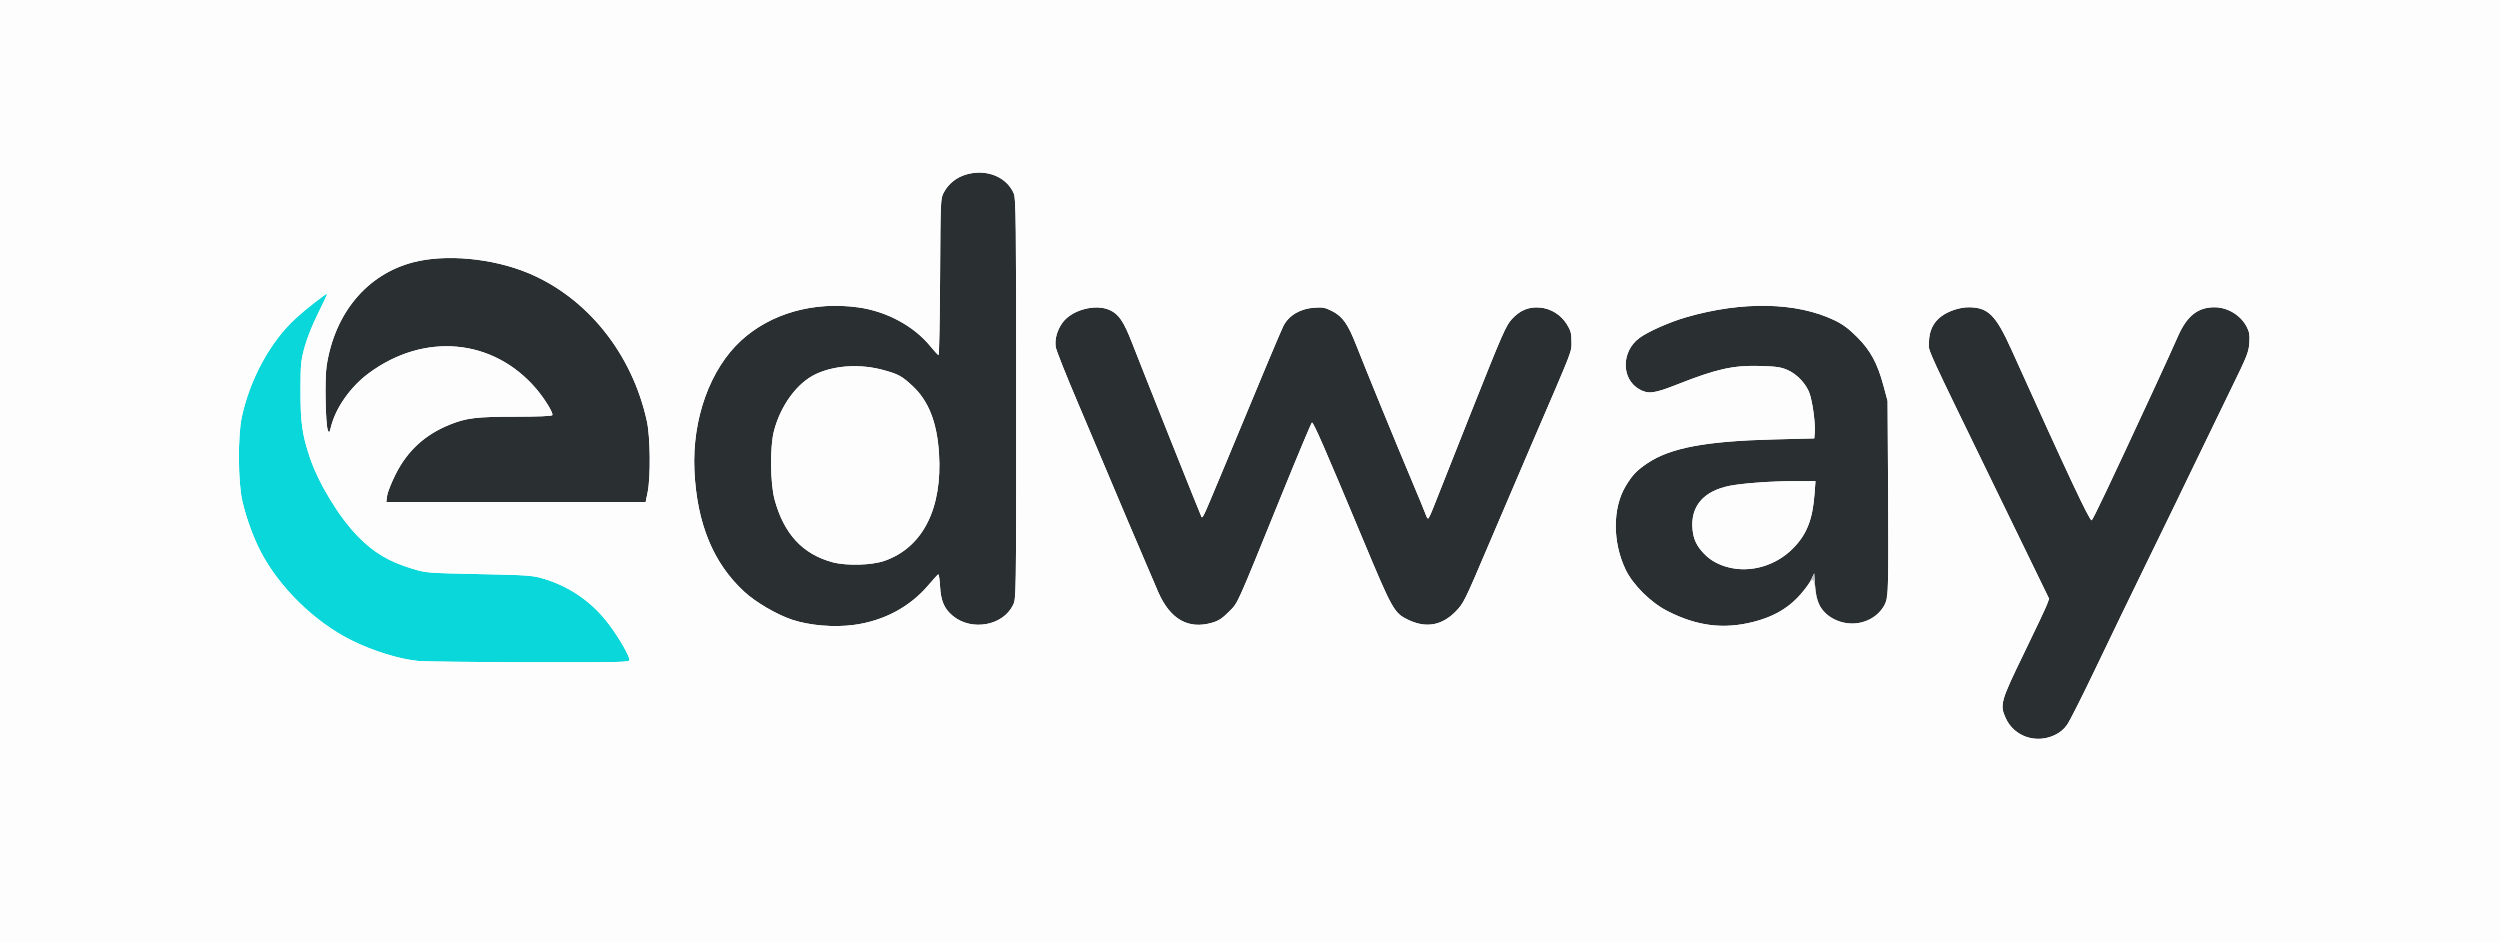
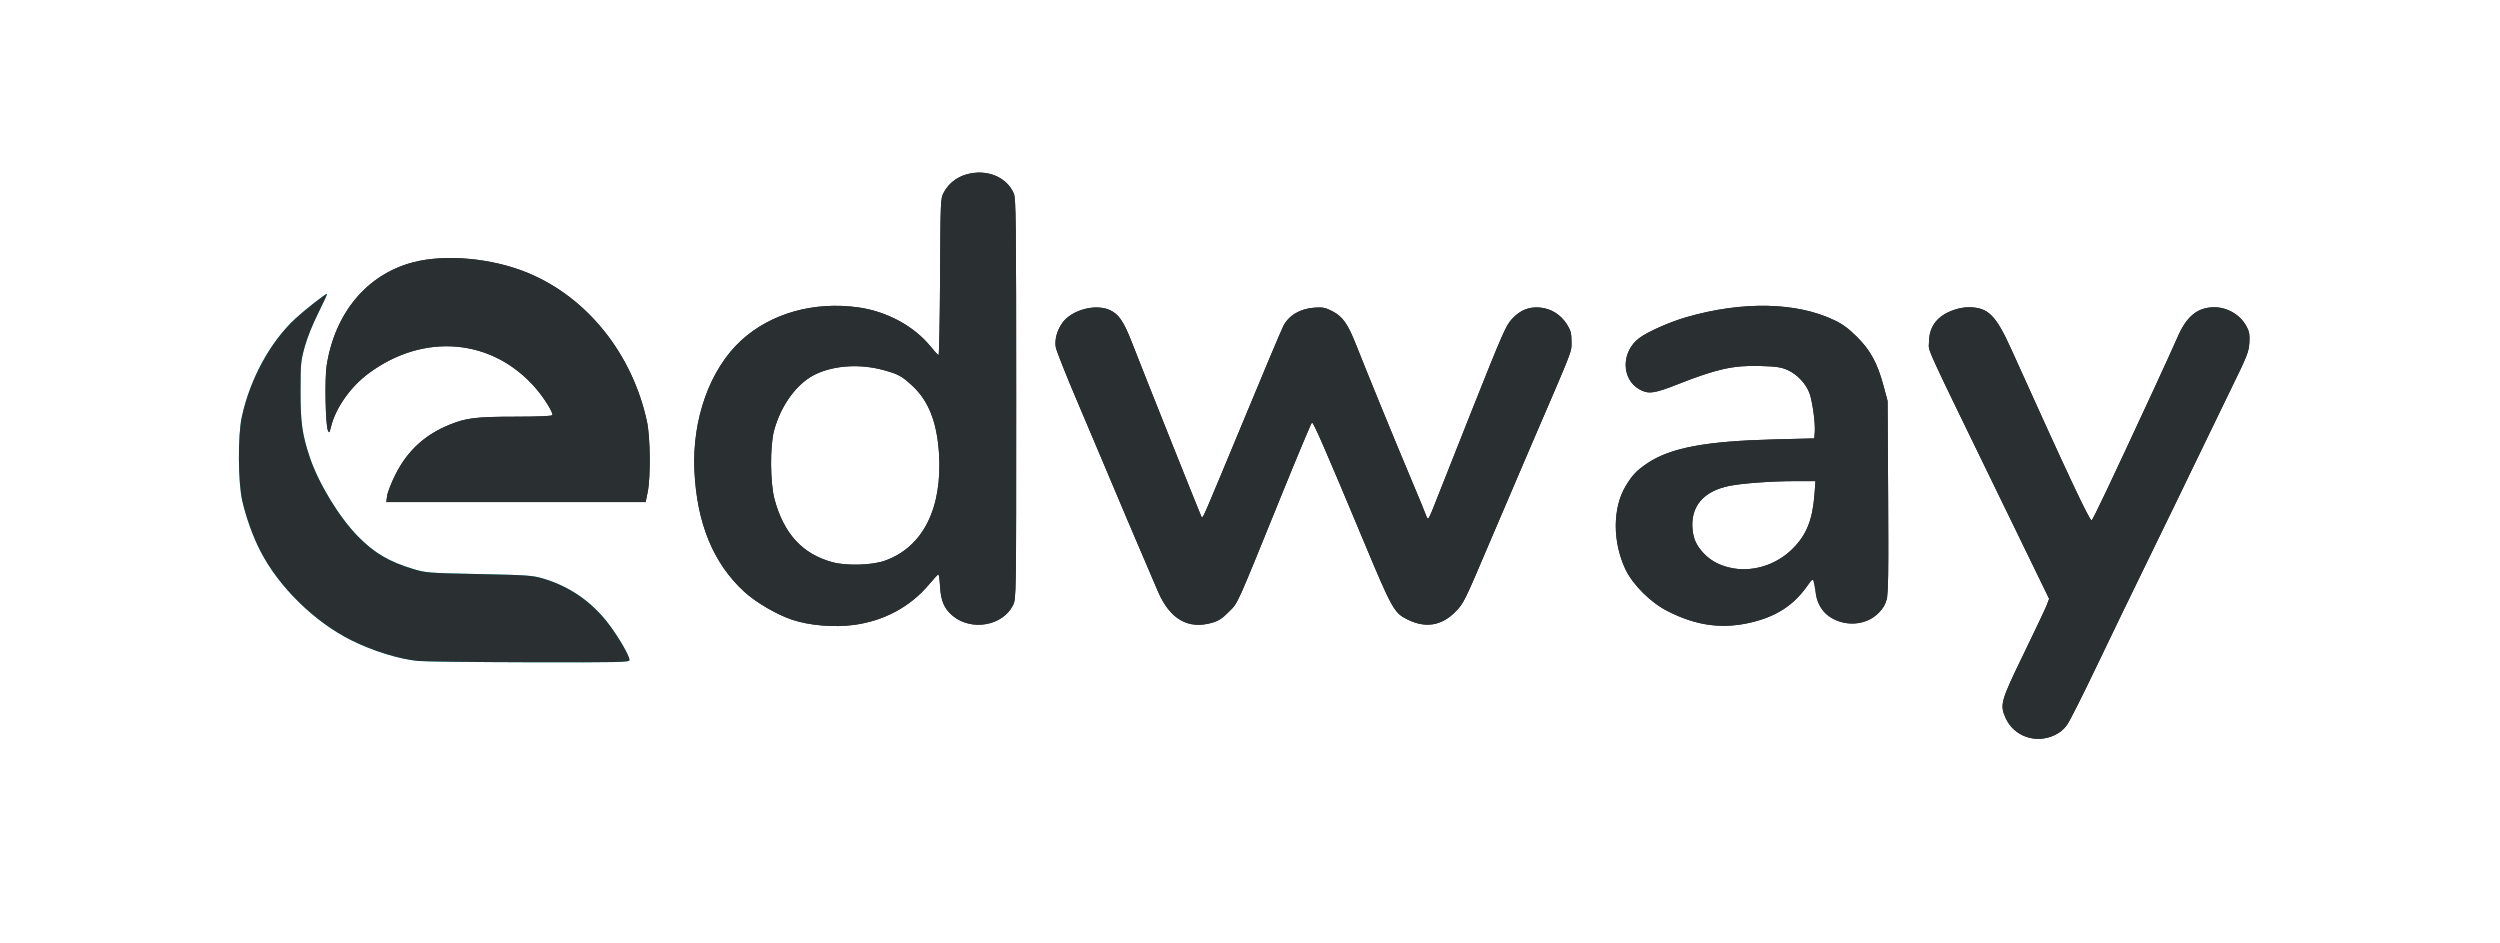
- <svg xmlns="http://www.w3.org/2000/svg" width="1668" height="629" viewBox="0 0 1668 629">
+ <svg xmlns="http://www.w3.org/2000/svg" viewBox="0 0 1668 629">
  <g>
-     <path d="M 420.00 440.40 C420.00,441.85 413.89,441.99 353.25,441.86 C316.54,441.78 283.12,441.39 279.00,440.99 C266.38,439.77 248.77,434.32 234.50,427.22 C209.83,414.93 186.16,391.74 173.77,367.73 C168.92,358.31 164.35,345.72 161.72,334.50 C158.78,321.97 158.58,290.71 161.37,278.00 C166.93,252.66 180.36,228.07 197.12,212.55 C203.15,206.96 217.13,196.00 218.22,196.00 C218.51,196.00 215.88,201.74 212.38,208.75 C208.56,216.37 204.90,225.52 203.26,231.50 C200.72,240.79 200.52,242.87 200.51,261.00 C200.50,281.96 201.61,289.92 206.65,305.00 C212.47,322.42 226.22,345.02 238.82,357.89 C249.62,368.91 259.49,374.75 275.50,379.59 C284.29,382.24 285.30,382.32 319.50,383.02 C351.27,383.66 355.19,383.93 362.00,385.91 C379.96,391.14 395.12,401.65 406.35,416.67 C413.23,425.86 420.00,437.63 420.00,440.40 Z" fill="rgb(10,215,217)" />
+     <path d="M 420.00 440.40 C420.00,441.85 413.89,441.99 353.25,441.86 C316.54,441.78 283.12,441.39 279.00,440.99 C266.38,439.77 248.77,434.32 234.50,427.22 C209.83,414.93 186.16,391.74 173.77,367.73 C168.92,358.31 164.35,345.72 161.72,334.50 C158.78,321.97 158.58,290.71 161.37,278.00 C166.93,252.66 180.36,228.07 197.12,212.55 C203.15,206.96 217.13,196.00 218.22,196.00 C218.51,196.00 215.88,201.74 212.38,208.75 C208.56,216.37 204.90,225.52 203.26,231.50 C200.72,240.79 200.52,242.87 200.51,261.00 C200.50,281.96 201.61,289.92 206.65,305.00 C212.47,322.42 226.22,345.02 238.82,357.89 C249.62,368.91 259.49,374.75 275.50,379.59 C284.29,382.24 285.30,382.32 319.50,383.02 C351.27,383.66 355.19,383.93 362.00,385.91 C379.96,391.14 395.12,401.65 406.35,416.67 C413.23,425.86 420.00,437.63 420.00,440.40 Z" fill="#2CCFE2" />
    <path d="M 569.68 416.95 C556.44,418.73 540.06,417.34 528.50,413.48 C518.17,410.02 504.22,401.86 496.50,394.74 C475.86,375.73 464.95,349.17 463.31,314.00 C461.71,279.56 473.74,246.15 494.60,227.08 C514.36,209.03 543.00,200.96 572.68,205.09 C591.58,207.72 609.78,217.53 620.73,231.01 C623.35,234.24 625.82,236.91 626.22,236.94 C626.61,236.97 627.06,213.49 627.22,184.75 C627.50,133.16 627.53,132.45 629.69,128.41 C632.82,122.56 638.13,118.31 644.68,116.40 C658.16,112.49 671.75,117.97 676.45,129.22 C677.82,132.52 678.00,147.98 678.00,266.15 C678.00,399.23 678.00,399.37 675.91,403.69 C669.22,417.51 648.25,421.29 635.72,410.93 C630.01,406.21 627.73,400.94 627.20,391.21 C626.95,386.65 626.42,383.05 626.01,383.21 C625.61,383.37 622.75,386.49 619.67,390.15 C607.17,404.93 589.77,414.26 569.68,416.95 ZM 808.99 415.41 C792.94,420.18 780.77,413.32 772.75,395.00 C767.54,383.08 737.09,311.45 734.92,306.00 C733.93,303.52 726.79,286.65 719.04,268.50 C711.29,250.35 704.69,233.70 704.37,231.49 C703.62,226.24 705.29,220.28 708.92,215.26 C715.05,206.81 730.72,202.57 740.26,206.79 C746.46,209.53 749.75,214.38 755.50,229.23 C762.36,246.92 801.26,344.42 801.66,344.92 C802.33,345.74 803.22,344.03 807.69,333.34 C810.19,327.38 814.02,318.23 816.22,313.00 C818.42,307.77 822.81,297.20 825.99,289.50 C840.10,255.31 854.92,220.05 856.31,217.39 C859.99,210.34 867.59,205.89 876.99,205.27 C882.66,204.90 884.21,205.20 889.00,207.67 C895.82,211.18 899.36,216.21 904.87,230.25 C911.72,247.68 931.26,295.38 941.23,319.00 C946.45,331.38 951.04,342.51 951.43,343.75 C951.82,344.99 952.44,346.00 952.82,346.00 C953.20,346.00 954.76,342.74 956.30,338.75 C957.83,334.76 969.29,305.85 981.75,274.50 C1002.61,222.07 1004.78,217.12 1008.80,212.80 C1014.30,206.90 1019.98,204.58 1027.43,205.20 C1034.76,205.81 1041.49,210.00 1045.47,216.44 C1048.03,220.59 1048.49,222.34 1048.50,227.92 C1048.50,228.33 1048.50,228.71 1048.51,229.06 C1048.52,229.59 1048.52,230.08 1048.51,230.56 C1048.37,235.34 1046.20,240.07 1022.50,295.00 C1015.73,310.67 1002.65,341.27 993.42,363.00 C977.08,401.48 976.50,402.65 971.07,408.15 C961.86,417.50 951.22,419.26 939.28,413.43 C930.16,408.98 928.91,406.74 909.52,360.29 C884.12,299.47 876.25,281.44 875.32,281.94 C874.87,282.18 865.90,303.56 855.39,329.44 C823.99,406.78 826.27,401.72 819.92,408.16 C815.64,412.51 813.09,414.19 808.99,415.41 ZM 1169.75 414.96 C1149.85,419.99 1132.22,417.75 1112.50,407.69 C1101.29,401.97 1089.40,390.15 1084.52,379.87 C1075.83,361.59 1075.88,338.91 1084.63,324.34 C1089.06,316.95 1092.06,313.81 1099.26,308.99 C1114.60,298.73 1138.25,294.31 1184.00,293.16 L 1210.50 292.50 L 1210.82 288.05 C1211.23,282.25 1209.37,268.46 1207.40,262.67 C1205.24,256.32 1199.14,249.75 1192.79,246.93 C1188.35,244.96 1185.42,244.52 1174.62,244.19 C1156.57,243.63 1145.39,246.11 1119.15,256.48 C1103.64,262.60 1099.74,263.11 1093.79,259.76 C1081.56,252.89 1081.61,234.44 1093.88,225.44 C1099.75,221.14 1113.98,214.85 1125.15,211.62 C1162.57,200.81 1198.67,201.55 1223.88,213.64 C1229.59,216.38 1233.40,219.20 1239.09,224.90 C1248.06,233.88 1252.63,242.34 1256.71,257.50 L 1259.40 267.50 L 1259.77 331.48 C1260.03,378.18 1259.82,396.58 1258.97,399.62 C1255.16,413.20 1238.23,420.05 1224.38,413.60 C1215.77,409.59 1211.92,403.07 1211.05,391.00 L 1210.43 382.50 L 1208.07 387.32 C1206.78,389.97 1202.74,395.19 1199.11,398.92 C1191.50,406.72 1182.17,411.82 1169.75,414.96 ZM 1370.73 490.54 C1358.24,496.36 1343.79,491.34 1338.26,479.26 C1334.13,470.24 1334.77,467.98 1350.45,435.75 C1358.00,420.21 1364.86,405.70 1365.68,403.50 L 1367.17 399.50 L 1338.96 341.50 C1334.44,332.21 1330.31,323.73 1326.54,315.98 C1288.58,238.00 1286.74,234.21 1286.90,230.51 C1286.93,229.95 1287.00,229.39 1287.00,228.59 C1287.00,220.96 1289.79,215.07 1295.32,211.00 C1300.12,207.46 1307.58,205.00 1313.43,205.01 C1326.48,205.02 1331.59,210.09 1342.16,233.53 C1379.61,316.57 1394.21,347.64 1395.53,347.11 C1396.44,346.75 1407.28,323.93 1436.65,260.54 C1443.52,245.70 1450.79,229.73 1452.82,225.04 C1458.88,210.99 1466.20,205.02 1477.38,205.01 C1486.36,204.99 1495.08,210.31 1499.14,218.27 C1500.80,221.53 1501.12,223.61 1500.76,228.91 C1500.35,234.85 1499.20,237.74 1489.17,258.21 C1483.05,270.70 1472.47,292.52 1465.65,306.71 C1458.84,320.89 1444.35,350.73 1433.46,373.00 C1422.57,395.27 1406.63,428.23 1398.04,446.23 C1389.44,464.23 1380.96,481.02 1379.19,483.54 C1376.96,486.70 1374.35,488.86 1370.73,490.54 ZM 432.14 328.25 L 430.77 335.00 L 257.74 335.00 L 258.30 330.75 C258.61,328.41 261.17,321.93 263.99,316.35 C271.90,300.67 283.59,289.97 300.04,283.33 C311.17,278.83 317.72,278.04 343.69,278.02 C358.89,278.01 368.11,277.62 368.51,276.99 C369.32,275.67 363.35,265.92 357.67,259.29 C329.00,225.83 283.01,221.62 245.99,249.07 C233.91,258.02 224.05,271.96 220.88,284.57 C219.75,289.03 219.61,289.19 218.71,286.93 C217.16,283.05 216.61,252.49 217.93,244.00 C223.40,208.79 244.81,183.15 275.50,175.05 C297.03,169.36 328.23,172.20 352.02,182.01 C391.71,198.38 421.84,235.92 431.65,281.23 C433.89,291.59 434.17,318.19 432.14,328.25 ZM 555.37 375.09 C564.82,377.65 581.68,377.18 590.35,374.11 C615.74,365.12 628.83,339.20 626.50,302.52 C625.18,281.77 619.55,267.43 608.80,257.48 C601.72,250.92 599.53,249.71 589.87,247.02 C574.22,242.66 557.03,243.63 544.32,249.61 C531.89,255.46 520.95,270.30 516.40,287.50 C513.64,297.93 513.87,322.53 516.83,333.38 C523.08,356.26 535.50,369.69 555.37,375.09 ZM 1153.50 378.59 C1168.25,382.25 1184.77,377.39 1196.08,366.08 C1205.33,356.83 1209.34,346.85 1210.62,329.90 L 1211.29 321.00 L 1197.39 321.01 C1182.11,321.02 1162.55,322.43 1154.00,324.15 C1136.41,327.66 1127.69,338.02 1129.29,353.50 C1129.95,359.89 1132.03,364.25 1136.86,369.33 C1141.15,373.85 1146.59,376.88 1153.50,378.59 Z" fill="rgb(42,47,50)" />
    <path d="M 1214.22 404.25 C1212.84,401.88 1211.89,399.19 1211.51,396.22 C1211.19,393.63 1210.60,390.24 1210.21,388.70 C1209.50,385.91 1209.48,385.93 1205.02,392.07 C1197.31,402.68 1187.61,409.53 1174.28,413.69 C1184.48,410.50 1192.45,405.74 1199.11,398.92 C1202.74,395.19 1206.78,389.97 1208.07,387.32 L 1210.43 382.50 L 1211.05 391.00 C1211.45,396.46 1212.45,400.78 1214.22,404.25 ZM 1254.20 408.12 C1249.67,413.22 1243.51,415.70 1237.27,415.99 C1243.82,415.55 1249.99,412.72 1254.20,408.12 ZM 1259.71 386.96 C1259.91,376.42 1259.92,358.79 1259.77,331.48 C1259.93,359.80 1260.02,376.58 1259.71,386.96 ZM 1257.85 402.66 C1257.25,404.24 1256.49,405.33 1255.53,406.53 C1256.43,405.34 1257.21,404.05 1257.85,402.66 Z" fill="rgb(190,191,194)" />
-     <path d="M 0.00 314.50 L 0.00 0.00 L 834.00 0.00 L 1668.00 0.00 L 1668.00 314.50 L 1668.00 629.00 L 834.00 629.00 L 0.00 629.00 L 0.00 314.50 ZM 1370.73 490.54 C1374.35,488.86 1376.96,486.70 1379.19,483.54 C1380.96,481.02 1389.44,464.23 1398.04,446.23 C1406.63,428.23 1422.57,395.27 1433.46,373.00 C1444.35,350.73 1458.84,320.89 1465.65,306.71 C1472.47,292.52 1483.05,270.70 1489.17,258.21 C1499.20,237.74 1500.35,234.85 1500.76,228.91 C1501.12,223.61 1500.80,221.53 1499.14,218.27 C1495.08,210.31 1486.36,204.99 1477.38,205.01 C1466.20,205.02 1458.88,210.99 1452.82,225.04 C1450.79,229.73 1443.52,245.70 1436.65,260.54 C1407.28,323.93 1396.44,346.75 1395.53,347.11 C1394.21,347.64 1379.61,316.57 1342.16,233.53 C1331.59,210.09 1326.48,205.02 1313.43,205.01 C1307.58,205.00 1300.12,207.46 1295.32,211.00 C1289.79,215.07 1287.00,220.96 1287.00,228.59 C1287.00,235.28 1282.13,224.69 1338.96,341.50 L 1367.17 399.50 L 1365.68 403.50 C1364.86,405.70 1358.00,420.21 1350.45,435.75 C1334.77,467.98 1334.13,470.24 1338.26,479.26 C1343.79,491.34 1358.24,496.36 1370.73,490.54 ZM 420.00 440.40 C420.00,437.63 413.23,425.86 406.35,416.67 C395.12,401.65 379.96,391.14 362.00,385.91 C355.19,383.93 351.27,383.66 319.50,383.02 C285.30,382.32 284.29,382.24 275.50,379.59 C259.49,374.75 249.62,368.91 238.82,357.89 C226.22,345.02 212.47,322.42 206.65,305.00 C201.61,289.92 200.50,281.96 200.51,261.00 C200.52,242.87 200.72,240.79 203.26,231.50 C204.90,225.52 208.56,216.37 212.38,208.75 C215.88,201.74 218.51,196.00 218.22,196.00 C217.13,196.00 203.15,206.96 197.12,212.55 C180.36,228.07 166.93,252.66 161.37,278.00 C158.58,290.71 158.78,321.97 161.72,334.50 C164.35,345.72 168.92,358.31 173.77,367.73 C186.16,391.74 209.83,414.93 234.50,427.22 C248.77,434.32 266.38,439.77 279.00,440.99 C283.12,441.39 316.54,441.78 353.25,441.86 C413.89,441.99 420.00,441.85 420.00,440.40 ZM 569.68 416.95 C589.77,414.26 607.17,404.93 619.67,390.15 C622.75,386.49 625.61,383.37 626.01,383.21 C626.42,383.05 626.95,386.65 627.20,391.21 C627.73,400.94 630.01,406.21 635.72,410.93 C648.25,421.29 669.22,417.51 675.91,403.69 C678.00,399.37 678.00,399.23 678.00,266.15 C678.00,147.98 677.82,132.52 676.45,129.22 C671.75,117.97 658.16,112.49 644.68,116.40 C638.13,118.31 632.82,122.56 629.69,128.41 C627.53,132.45 627.50,133.16 627.22,184.75 C627.06,213.49 626.61,236.97 626.22,236.94 C625.82,236.91 623.35,234.24 620.73,231.01 C609.78,217.53 591.58,207.72 572.68,205.09 C543.00,200.96 514.36,209.03 494.60,227.08 C473.74,246.15 461.71,279.56 463.31,314.00 C464.95,349.17 475.86,375.73 496.50,394.74 C504.22,401.86 518.17,410.02 528.50,413.48 C540.06,417.34 556.44,418.73 569.68,416.95 ZM 1169.75 414.96 C1185.46,410.99 1196.47,403.84 1205.02,392.07 C1209.48,385.93 1209.50,385.91 1210.21,388.70 C1210.60,390.24 1211.19,393.63 1211.51,396.22 C1214.02,415.98 1241.82,423.18 1254.80,407.43 C1260.15,400.94 1260.16,400.71 1259.77,331.48 L 1259.40 267.50 L 1256.71 257.50 C1252.63,242.34 1248.06,233.88 1239.09,224.90 C1233.40,219.20 1229.59,216.38 1223.88,213.64 C1198.67,201.55 1162.57,200.81 1125.15,211.62 C1113.98,214.85 1099.75,221.14 1093.88,225.44 C1081.61,234.44 1081.56,252.89 1093.79,259.76 C1099.74,263.11 1103.64,262.60 1119.15,256.48 C1145.39,246.11 1156.57,243.63 1174.62,244.19 C1185.42,244.52 1188.35,244.96 1192.79,246.93 C1199.14,249.75 1205.24,256.32 1207.40,262.67 C1209.37,268.46 1211.23,282.25 1210.82,288.05 L 1210.50 292.50 L 1184.00 293.16 C1138.25,294.31 1114.60,298.73 1099.26,308.99 C1092.06,313.81 1089.06,316.95 1084.63,324.34 C1075.88,338.91 1075.83,361.59 1084.52,379.87 C1089.40,390.15 1101.29,401.97 1112.50,407.69 C1132.22,417.75 1149.85,419.99 1169.75,414.96 ZM 808.99 415.41 C813.09,414.19 815.64,412.51 819.92,408.16 C826.27,401.72 823.99,406.78 855.39,329.44 C865.90,303.56 874.87,282.18 875.32,281.94 C876.25,281.44 884.12,299.47 909.52,360.29 C928.91,406.74 930.16,408.98 939.28,413.43 C951.22,419.26 961.86,417.50 971.07,408.15 C976.50,402.65 977.08,401.48 993.42,363.00 C1002.65,341.27 1015.73,310.67 1022.50,295.00 C1050.16,230.88 1048.50,235.16 1048.50,227.92 C1048.49,222.34 1048.03,220.59 1045.47,216.44 C1041.49,210.00 1034.76,205.81 1027.43,205.20 C1019.98,204.58 1014.30,206.90 1008.80,212.80 C1004.78,217.12 1002.61,222.07 981.75,274.50 C969.29,305.85 957.83,334.76 956.30,338.75 C954.76,342.74 953.20,346.00 952.82,346.00 C952.44,346.00 951.82,344.99 951.43,343.75 C951.04,342.51 946.45,331.38 941.23,319.00 C931.26,295.38 911.72,247.68 904.87,230.25 C899.36,216.21 895.82,211.18 889.00,207.67 C884.21,205.20 882.66,204.90 876.99,205.27 C867.59,205.89 859.99,210.34 856.31,217.39 C854.92,220.05 840.10,255.31 825.99,289.50 C822.81,297.20 818.42,307.77 816.22,313.00 C814.02,318.23 810.19,327.38 807.69,333.34 C803.22,344.03 802.33,345.74 801.66,344.92 C801.26,344.42 762.36,246.92 755.50,229.23 C749.75,214.38 746.46,209.53 740.26,206.79 C730.72,202.57 715.05,206.81 708.92,215.26 C705.29,220.28 703.62,226.24 704.37,231.49 C704.69,233.70 711.29,250.35 719.04,268.50 C726.79,286.65 733.93,303.52 734.92,306.00 C737.09,311.45 767.54,383.08 772.75,395.00 C780.77,413.32 792.94,420.18 808.99,415.41 ZM 432.14 328.25 C434.17,318.19 433.89,291.59 431.65,281.23 C421.84,235.92 391.71,198.38 352.02,182.01 C328.23,172.20 297.03,169.36 275.50,175.05 C244.81,183.15 223.40,208.79 217.93,244.00 C216.61,252.49 217.16,283.05 218.71,286.93 C219.61,289.19 219.75,289.03 220.88,284.57 C224.05,271.96 233.91,258.02 245.99,249.07 C283.01,221.62 329.00,225.83 357.67,259.29 C363.35,265.92 369.32,275.67 368.51,276.99 C368.11,277.62 358.89,278.01 343.69,278.02 C317.72,278.04 311.17,278.83 300.04,283.33 C283.59,289.97 271.90,300.67 263.99,316.35 C261.17,321.93 258.61,328.41 258.30,330.75 L 257.74 335.00 L 344.26 335.00 L 430.77 335.00 L 432.14 328.25 ZM 555.37 375.09 C535.50,369.69 523.08,356.26 516.83,333.38 C513.87,322.53 513.64,297.93 516.40,287.50 C520.95,270.30 531.89,255.46 544.32,249.61 C557.03,243.63 574.22,242.66 589.87,247.02 C599.53,249.71 601.72,250.92 608.80,257.48 C619.55,267.43 625.18,281.77 626.50,302.52 C628.83,339.20 615.74,365.12 590.35,374.11 C581.68,377.18 564.82,377.65 555.37,375.09 ZM 1153.50 378.59 C1146.59,376.88 1141.15,373.85 1136.86,369.33 C1132.03,364.25 1129.95,359.89 1129.29,353.50 C1127.69,338.02 1136.41,327.66 1154.00,324.15 C1162.55,322.43 1182.11,321.02 1197.39,321.01 L 1211.29 321.00 L 1210.62 329.90 C1209.34,346.85 1205.33,356.83 1196.08,366.08 C1184.77,377.39 1168.25,382.25 1153.50,378.59 Z" fill="rgb(253,253,253)" />
-   </g>
+     <path d="M 1370.73 490.54 C1374.35,488.86 1376.96,486.70 1379.19,483.54 C1380.96,481.02 1389.44,464.23 1398.04,446.23 C1406.63,428.23 1422.57,395.27 1433.46,373.00 C1444.35,350.73 1458.84,320.89 1465.65,306.71 C1472.47,292.52 1483.05,270.70 1489.17,258.21 C1499.20,237.74 1500.35,234.85 1500.76,228.91 C1501.12,223.61 1500.80,221.53 1499.14,218.27 C1495.08,210.31 1486.36,204.99 1477.38,205.01 C1466.20,205.02 1458.88,210.99 1452.82,225.04 C1450.79,229.73 1443.52,245.70 1436.65,260.54 C1407.28,323.93 1396.44,346.75 1395.53,347.11 C1394.21,347.64 1379.61,316.57 1342.16,233.53 C1331.59,210.09 1326.48,205.02 1313.43,205.01 C1307.58,205.00 1300.12,207.46 1295.32,211.00 C1289.79,215.07 1287.00,220.96 1287.00,228.59 C1287.00,235.28 1282.13,224.69 1338.96,341.50 L 1367.17 399.50 L 1365.68 403.50 C1364.86,405.70 1358.00,420.21 1350.45,435.75 C1334.77,467.98 1334.13,470.24 1338.26,479.26 C1343.79,491.34 1358.24,496.36 1370.73,490.54 ZM 420.00 440.40 C420.00,437.63 413.23,425.86 406.35,416.67 C395.12,401.65 379.96,391.14 362.00,385.91 C355.19,383.93 351.27,383.66 319.50,383.02 C285.30,382.32 284.29,382.24 275.50,379.59 C259.49,374.75 249.62,368.91 238.82,357.89 C226.22,345.02 212.47,322.42 206.65,305.00 C201.61,289.92 200.50,281.96 200.51,261.00 C200.52,242.87 200.72,240.79 203.26,231.50 C204.90,225.52 208.56,216.37 212.38,208.75 C215.88,201.74 218.51,196.00 218.22,196.00 C217.13,196.00 203.15,206.96 197.12,212.55 C180.36,228.07 166.93,252.66 161.37,278.00 C158.58,290.71 158.78,321.97 161.72,334.50 C164.35,345.72 168.92,358.31 173.77,367.73 C186.16,391.74 209.83,414.93 234.50,427.22 C248.77,434.32 266.38,439.77 279.00,440.99 C283.12,441.39 316.54,441.78 353.25,441.86 C413.89,441.99 420.00,441.85 420.00,440.40 ZM 569.68 416.95 C589.77,414.26 607.17,404.93 619.67,390.15 C622.75,386.49 625.61,383.37 626.01,383.21 C626.42,383.05 626.95,386.65 627.20,391.21 C627.73,400.94 630.01,406.21 635.72,410.93 C648.25,421.29 669.22,417.51 675.91,403.69 C678.00,399.37 678.00,399.23 678.00,266.15 C678.00,147.98 677.82,132.52 676.45,129.22 C671.75,117.97 658.16,112.49 644.68,116.40 C638.13,118.31 632.82,122.56 629.69,128.41 C627.53,132.45 627.50,133.16 627.22,184.75 C627.06,213.49 626.61,236.97 626.22,236.94 C625.82,236.91 623.35,234.24 620.73,231.01 C609.78,217.53 591.58,207.72 572.68,205.09 C543.00,200.96 514.36,209.03 494.60,227.08 C473.74,246.15 461.71,279.56 463.31,314.00 C464.95,349.17 475.86,375.73 496.50,394.74 C504.22,401.86 518.17,410.02 528.50,413.48 C540.06,417.34 556.44,418.73 569.68,416.95 ZM 1169.75 414.96 C1185.46,410.99 1196.47,403.84 1205.02,392.07 C1209.48,385.93 1209.50,385.91 1210.21,388.70 C1210.60,390.24 1211.19,393.63 1211.51,396.22 C1214.02,415.98 1241.82,423.18 1254.80,407.43 C1260.15,400.94 1260.16,400.71 1259.77,331.48 L 1259.40 267.50 L 1256.71 257.50 C1252.63,242.34 1248.06,233.88 1239.09,224.90 C1233.40,219.20 1229.59,216.38 1223.88,213.64 C1198.67,201.55 1162.57,200.81 1125.15,211.62 C1113.98,214.85 1099.75,221.14 1093.88,225.44 C1081.61,234.44 1081.56,252.89 1093.79,259.76 C1099.74,263.11 1103.64,262.60 1119.15,256.48 C1145.39,246.11 1156.57,243.63 1174.62,244.19 C1185.42,244.52 1188.35,244.96 1192.79,246.93 C1199.14,249.75 1205.24,256.32 1207.40,262.67 C1209.37,268.46 1211.23,282.25 1210.82,288.05 L 1210.50 292.50 L 1184.00 293.16 C1138.25,294.31 1114.60,298.73 1099.26,308.99 C1092.06,313.81 1089.06,316.95 1084.63,324.34 C1075.88,338.91 1075.83,361.59 1084.52,379.87 C1089.40,390.15 1101.29,401.97 1112.50,407.69 C1132.22,417.75 1149.85,419.99 1169.75,414.96 ZM 808.99 415.41 C813.09,414.19 815.64,412.51 819.92,408.16 C826.27,401.72 823.99,406.78 855.39,329.44 C865.90,303.56 874.87,282.18 875.32,281.94 C876.25,281.44 884.12,299.47 909.52,360.29 C928.91,406.74 930.16,408.98 939.28,413.43 C951.22,419.26 961.86,417.50 971.07,408.15 C976.50,402.65 977.08,401.48 993.42,363.00 C1002.65,341.27 1015.73,310.67 1022.50,295.00 C1050.16,230.88 1048.50,235.16 1048.50,227.92 C1048.49,222.34 1048.03,220.59 1045.47,216.44 C1041.49,210.00 1034.76,205.81 1027.43,205.20 C1019.98,204.58 1014.30,206.90 1008.80,212.80 C1004.78,217.12 1002.61,222.07 981.75,274.50 C969.29,305.85 957.83,334.76 956.30,338.75 C954.76,342.74 953.20,346.00 952.82,346.00 C952.44,346.00 951.82,344.99 951.43,343.75 C951.04,342.51 946.45,331.38 941.23,319.00 C931.26,295.38 911.72,247.68 904.87,230.25 C899.36,216.21 895.82,211.18 889.00,207.67 C884.21,205.20 882.66,204.90 876.99,205.27 C867.59,205.89 859.99,210.34 856.31,217.39 C854.92,220.05 840.10,255.31 825.99,289.50 C822.81,297.20 818.42,307.77 816.22,313.00 C814.02,318.23 810.19,327.38 807.69,333.34 C803.22,344.03 802.33,345.74 801.66,344.92 C801.26,344.42 762.36,246.92 755.50,229.23 C749.75,214.38 746.46,209.53 740.26,206.79 C730.72,202.57 715.05,206.81 708.92,215.26 C705.29,220.28 703.62,226.24 704.37,231.49 C704.69,233.70 711.29,250.35 719.04,268.50 C726.79,286.65 733.93,303.52 734.92,306.00 C737.09,311.45 767.54,383.08 772.75,395.00 C780.77,413.32 792.94,420.18 808.99,415.41 ZM 432.14 328.25 C434.17,318.19 433.89,291.59 431.65,281.23 C421.84,235.92 391.71,198.38 352.02,182.01 C328.23,172.20 297.03,169.36 275.50,175.05 C244.81,183.15 223.40,208.79 217.93,244.00 C216.61,252.49 217.16,283.05 218.71,286.93 C219.61,289.19 219.75,289.03 220.88,284.57 C224.05,271.96 233.91,258.02 245.99,249.07 C283.01,221.62 329.00,225.83 357.67,259.29 C363.35,265.92 369.32,275.67 368.51,276.99 C368.11,277.62 358.89,278.01 343.69,278.02 C317.72,278.04 311.17,278.83 300.04,283.33 C283.59,289.97 271.90,300.67 263.99,316.35 C261.17,321.93 258.61,328.41 258.30,330.75 L 257.74 335.00 L 344.26 335.00 L 430.77 335.00 L 432.14 328.25 ZM 555.37 375.09 C535.50,369.69 523.08,356.26 516.83,333.38 C513.87,322.53 513.64,297.93 516.40,287.50 C520.95,270.30 531.89,255.46 544.32,249.61 C557.03,243.63 574.22,242.66 589.87,247.02 C599.53,249.71 601.72,250.92 608.80,257.48 C619.55,267.43 625.18,281.77 626.50,302.52 C628.83,339.20 615.74,365.12 590.35,374.11 C581.68,377.18 564.82,377.65 555.37,375.09 ZM 1153.50 378.59 C1146.59,376.88 1141.15,373.85 1136.86,369.33 C1132.03,364.25 1129.95,359.89 1129.29,353.50 C1127.69,338.02 1136.41,327.66 1154.00,324.15 C1162.55,322.43 1182.11,321.02 1197.39,321.01 L 1211.29 321.00 L 1210.62 329.90 C1209.34,346.85 1205.33,356.83 1196.08,366.08 C1184.77,377.39 1168.25,382.25 1153.50,378.59 Z" fill="rgb(42,47,50)" />/&gt;
+ </g>
</svg>
